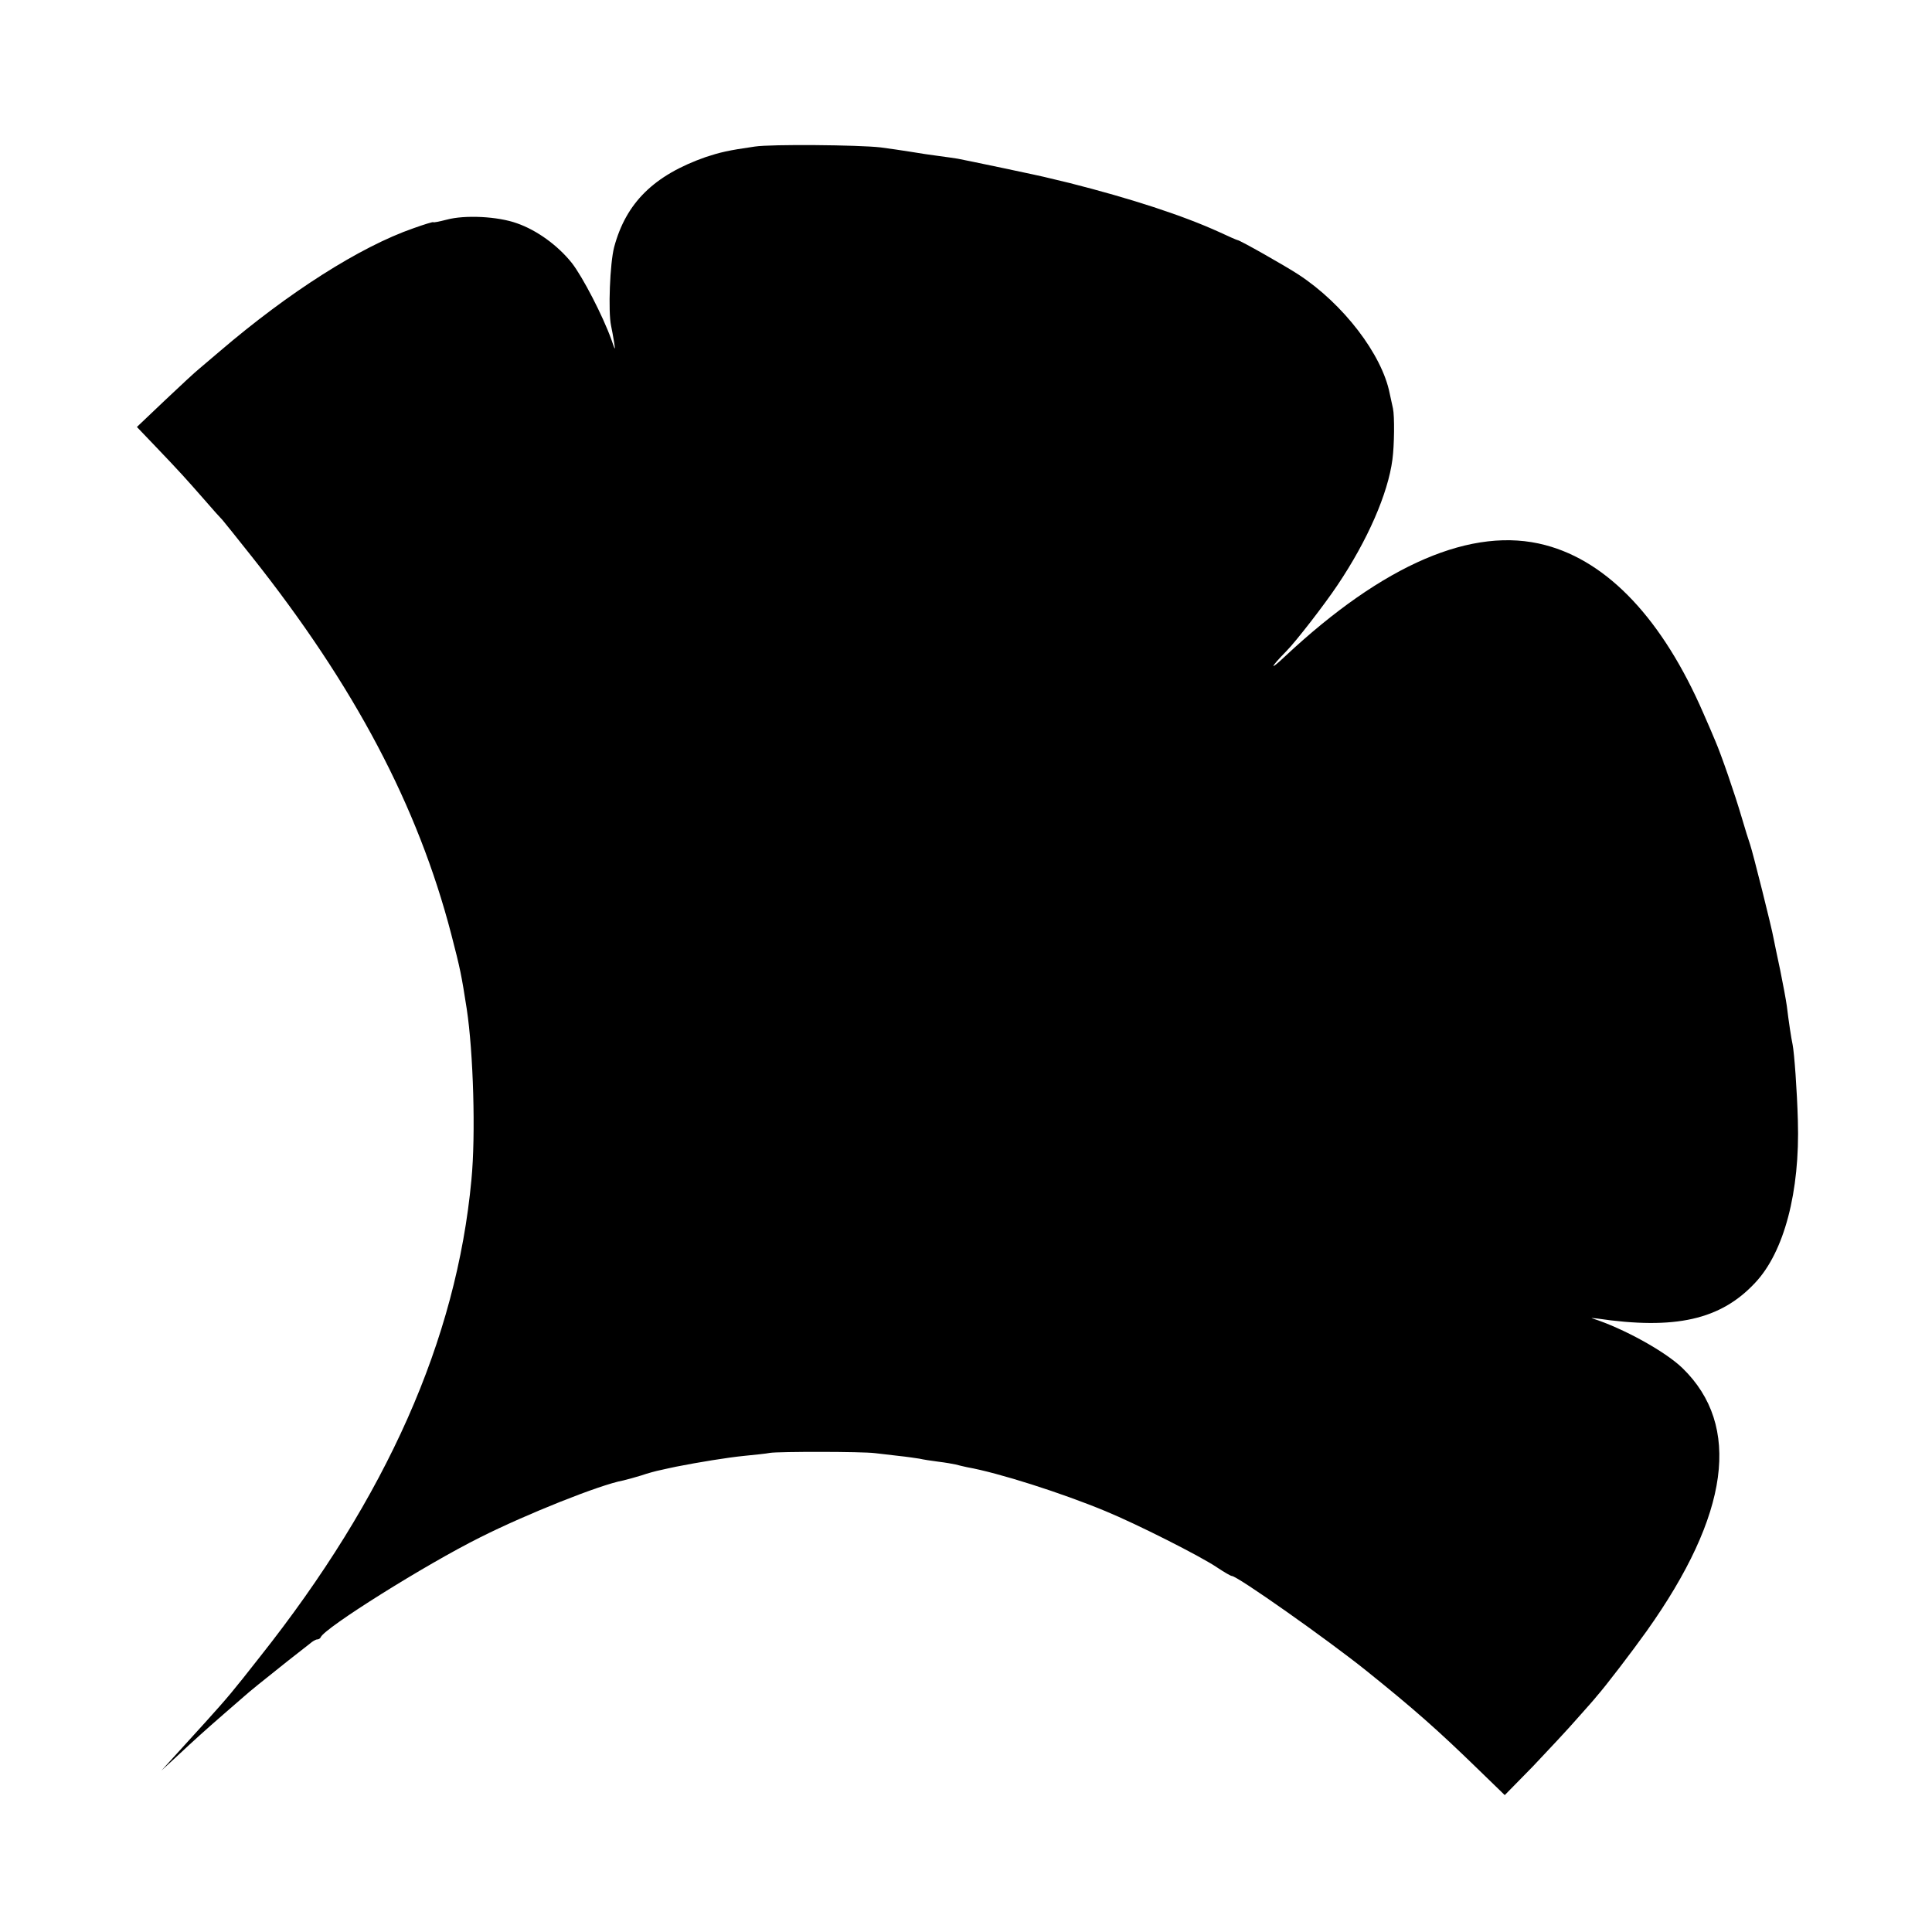
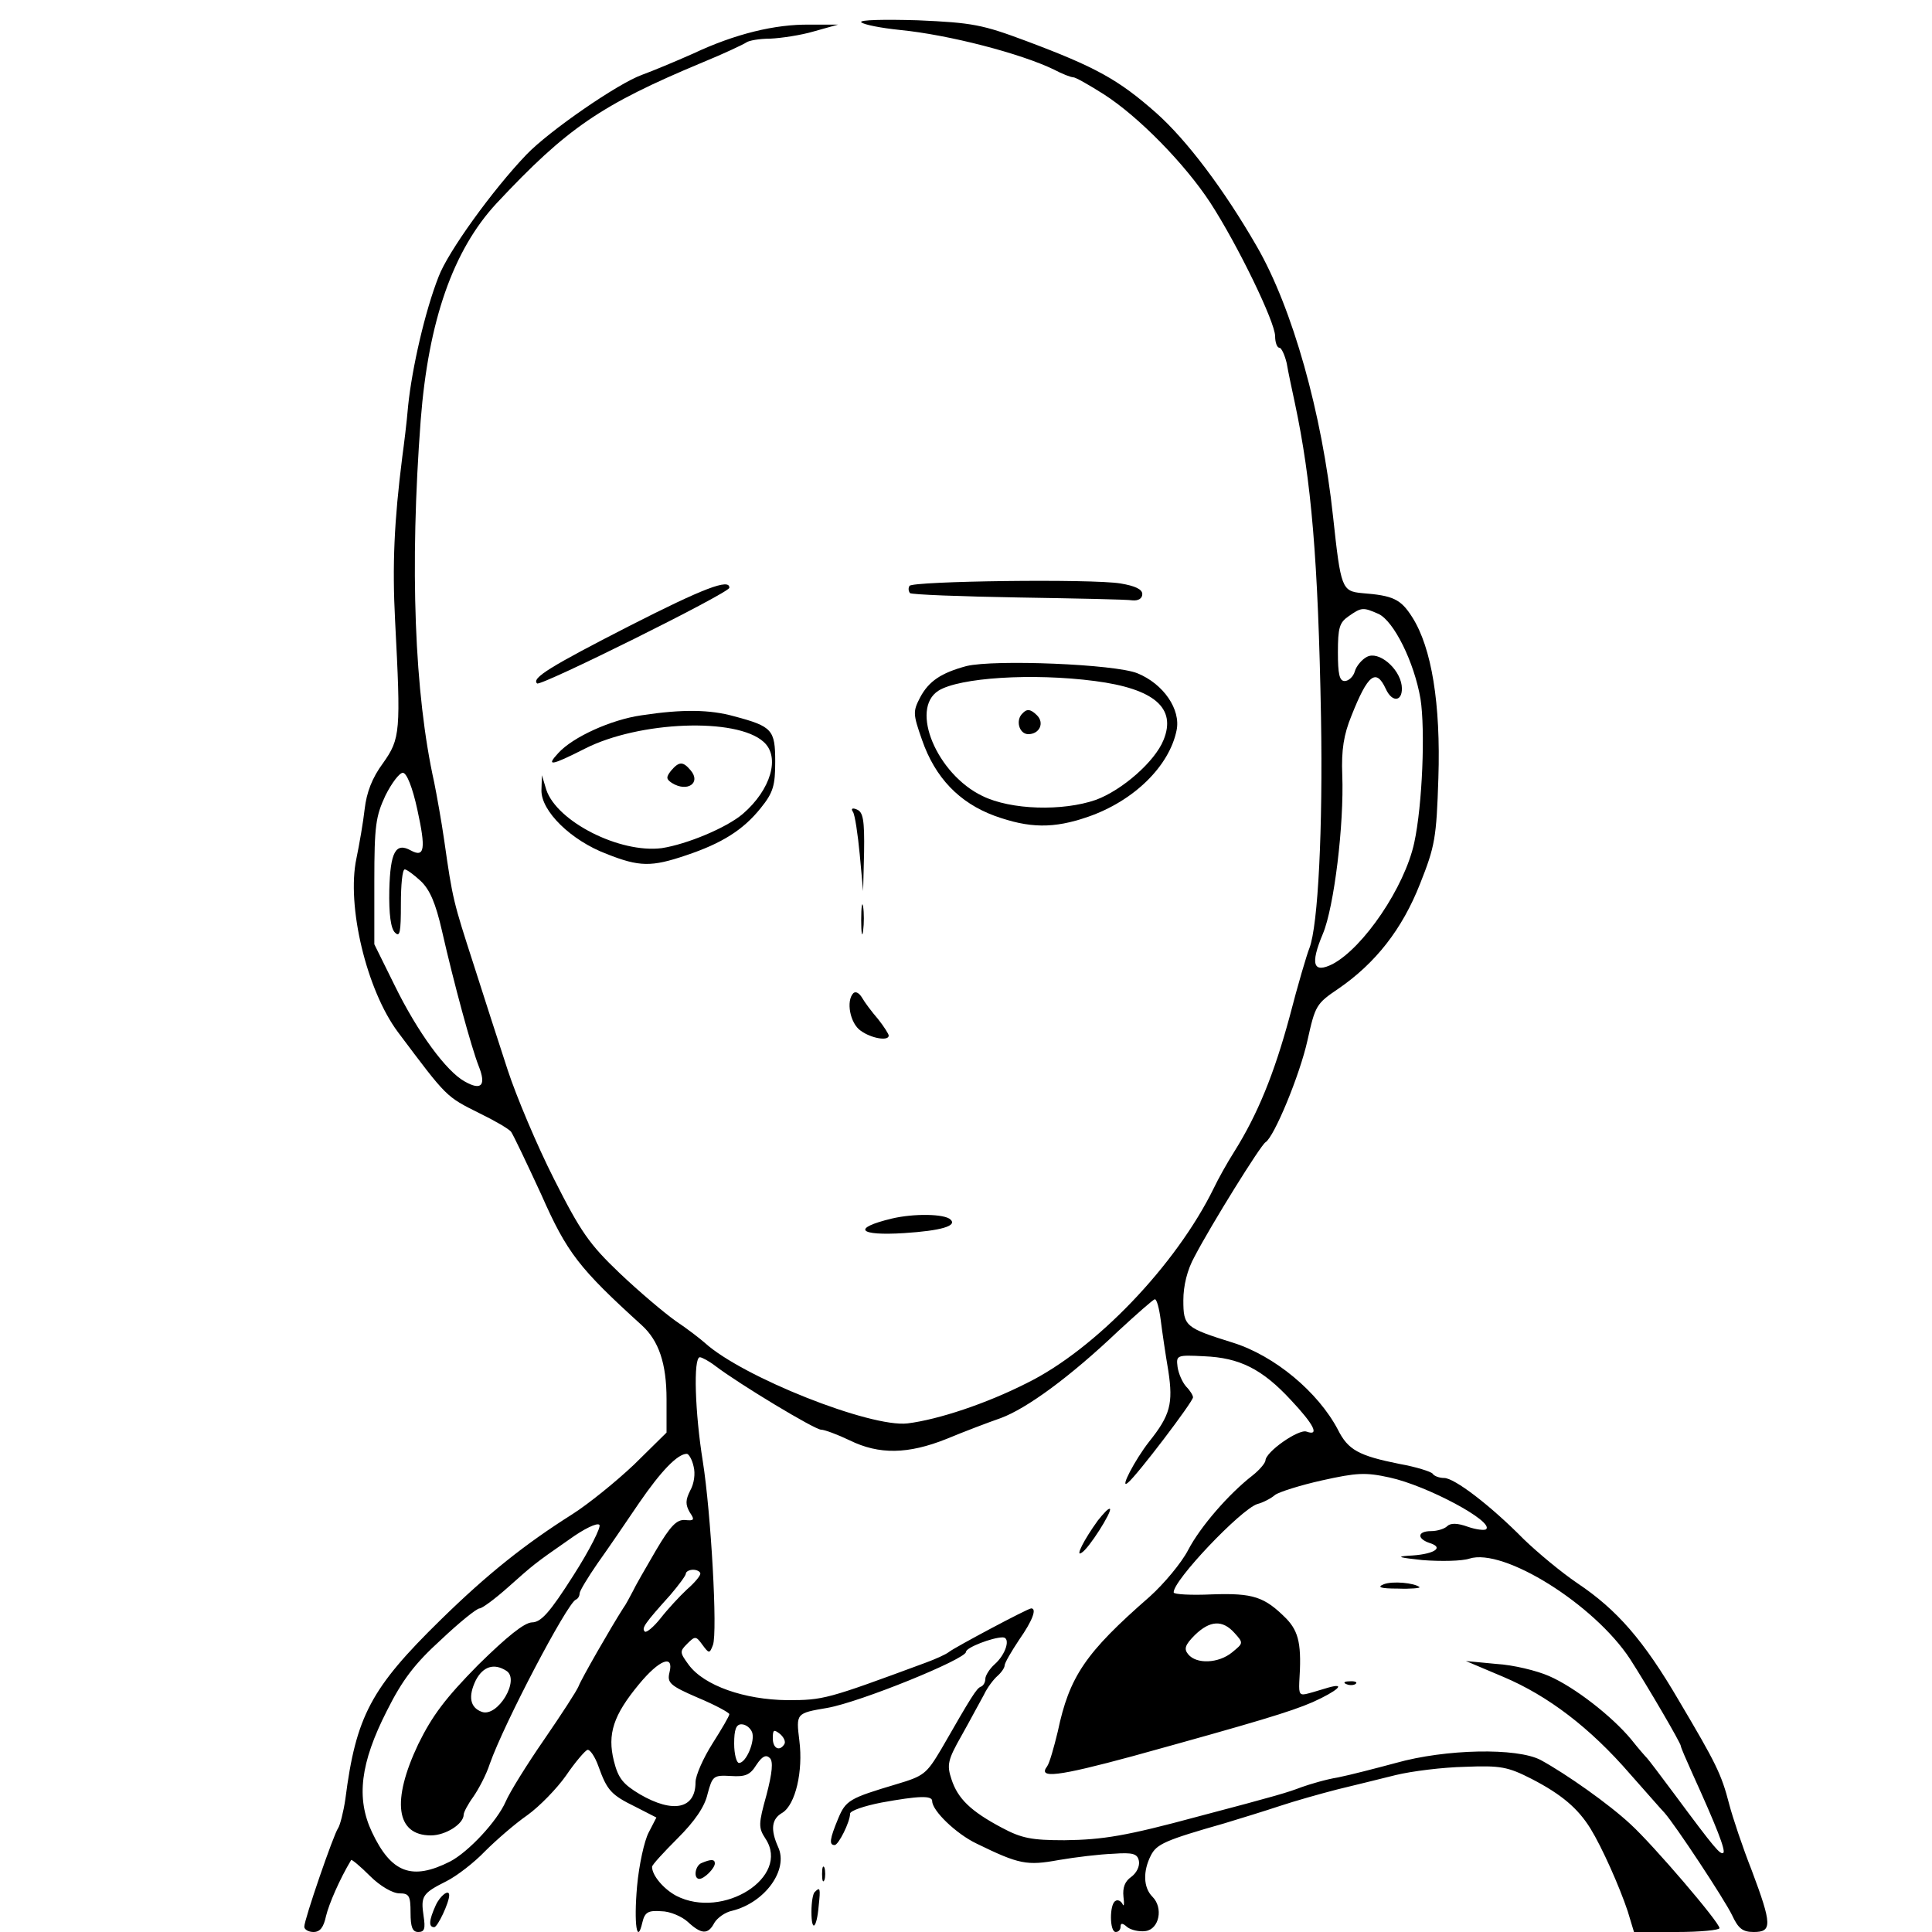
- <svg xmlns="http://www.w3.org/2000/svg" version="1.0" width="700pt" height="700pt" viewBox="0 0 700 700" preserveAspectRatio="xMidYMid meet">
-   <g transform="translate(0,700) scale(0.1,-0.1)" fill="#000000" stroke="none">
-     <path d="M2735 6469 c-98 -14 -126 -21 -178 -38 -188 -66 -289 -166 -332 -327 -15 -58 -22 -232 -11 -284 3 -14 8 -41 11 -60 5 -32 4 -31 -10 10 -31 86 -104 227 -143 277 -51 64 -127 119 -199 144 -69 25 -189 31 -255 13 -27 -7 -48 -11 -48 -9 0 2 -33 -8 -72 -22 -193 -67 -452 -232 -702 -446 -27 -23 -60 -51 -73 -62 -14 -11 -70 -63 -126 -116 l-101 -96 66 -69 c90 -94 114 -121 178 -194 30 -35 60 -68 66 -74 5 -6 53 -65 105 -131 374 -471 603 -905 724 -1370 33 -127 37 -148 56 -270 24 -157 33 -457 17 -620 -54 -579 -307 -1149 -767 -1729 -98 -125 -114 -144 -196 -235 -54 -59 -60 -66 -120 -132 l-40 -44 50 46 c76 71 104 96 175 158 36 31 70 61 76 66 14 13 72 60 154 125 36 28 73 57 83 65 9 8 21 15 26 15 5 0 11 3 13 8 14 34 381 264 578 362 167 84 435 191 518 206 13 3 42 11 65 18 23 8 56 17 72 20 17 4 41 9 55 12 81 16 185 33 245 39 39 4 81 8 95 11 32 5 334 5 380 -1 19 -2 58 -7 86 -10 29 -3 62 -8 75 -10 13 -3 44 -8 69 -11 25 -3 53 -8 62 -10 10 -3 29 -7 42 -10 113 -20 342 -93 501 -159 112 -46 346 -164 406 -205 24 -16 48 -30 52 -30 20 0 346 -230 487 -343 173 -139 259 -215 403 -355 l99 -96 102 104 c55 58 128 136 161 174 33 37 65 73 70 80 32 36 129 163 181 236 301 423 344 745 130 953 -63 61 -216 145 -326 180 -8 2 -1 2 15 0 284 -42 449 -5 574 129 105 111 163 330 155 588 -3 110 -13 245 -19 275 -5 23 -14 82 -21 140 -3 22 -14 81 -24 130 -11 50 -21 101 -24 115 -6 36 -75 311 -85 340 -5 14 -19 59 -31 100 -24 82 -74 227 -95 275 -7 17 -26 62 -43 100 -147 339 -345 550 -573 610 -263 70 -586 -69 -944 -404 -57 -54 -54 -41 5 19 35 35 140 171 186 240 109 162 183 332 199 455 7 51 8 158 2 185 -2 8 -7 33 -12 55 -28 141 -168 324 -330 430 -47 31 -213 125 -221 125 -2 0 -32 13 -66 29 -134 61 -322 122 -543 178 -33 8 -67 16 -75 18 -25 7 -303 65 -330 70 -14 2 -45 7 -70 10 -25 3 -70 10 -100 15 -30 5 -80 12 -110 16 -79 9 -396 12 -455 3z" />
+ <svg xmlns="http://www.w3.org/2000/svg" version="1.0" width="400pt" height="400pt" viewBox="0 0 400 400" preserveAspectRatio="xMidYMid meet">
+   <g transform="translate(0,400) scale(0.1,-0.1)" fill="#000000" stroke="none">
+     <path d="M1783 3954 c5 -5 41 -12 80 -16 102 -10 251 -49 319 -82 17 -9 35 -16 40 -16 5 0 33 -16 63 -35 72 -46 168 -144 221 -225 57 -88 134 -247 134 -276 0 -13 4 -24 9 -24 4 0 11 -15 15 -32 3 -18 11 -55 17 -83 34 -160 48 -322 54 -650 4 -231 -6 -431 -24 -478 -5 -12 -24 -76 -41 -142 -32 -118 -66 -202 -115 -280 -14 -22 -33 -56 -42 -75 -78 -159 -245 -334 -388 -404 -83 -42 -182 -75 -246 -83 -77 -9 -342 96 -420 167 -9 8 -36 29 -60 45 -24 17 -76 61 -116 99 -63 60 -81 86 -136 195 -35 69 -78 171 -96 226 -18 55 -50 154 -71 220 -41 127 -43 133 -60 253 -6 42 -16 97 -21 122 -41 184 -51 445 -28 750 16 206 67 352 157 449 146 156 216 204 427 292 44 18 84 37 90 41 5 4 27 8 50 8 22 1 63 7 90 15 l50 14 -59 0 c-71 1 -154 -19 -241 -60 -36 -16 -84 -36 -106 -44 -50 -18 -192 -116 -239 -165 -70 -73 -163 -202 -182 -253 -28 -71 -55 -189 -63 -267 -3 -36 -9 -83 -12 -105 -17 -134 -21 -225 -15 -340 12 -231 11 -244 -25 -295 -23 -31 -34 -61 -38 -95 -3 -27 -11 -73 -17 -102 -21 -98 21 -273 86 -360 102 -136 99 -133 169 -168 31 -15 60 -32 65 -38 5 -7 33 -66 63 -131 53 -120 78 -152 208 -270 35 -32 51 -79 51 -153 l0 -69 -67 -66 c-38 -36 -95 -82 -128 -103 -98 -62 -175 -123 -273 -219 -144 -141 -175 -199 -197 -371 -4 -27 -11 -54 -15 -60 -9 -12 -70 -189 -70 -204 0 -6 9 -11 19 -11 14 0 21 10 26 33 6 25 28 76 52 116 1 2 19 -13 39 -33 21 -21 47 -36 61 -36 20 0 23 -5 23 -40 0 -30 4 -40 16 -40 13 0 15 7 11 33 -6 41 -3 47 47 72 22 11 58 39 80 62 23 23 62 57 88 75 25 18 61 55 80 82 19 28 39 51 44 53 5 2 16 -14 23 -34 18 -50 26 -59 77 -84 l43 -22 -16 -31 c-9 -17 -20 -67 -24 -111 -7 -79 0 -123 11 -75 5 21 12 25 39 23 18 0 43 -11 55 -22 28 -26 42 -27 55 -2 6 10 22 22 37 25 68 17 117 85 95 132 -16 36 -14 58 9 71 27 17 43 86 35 149 -7 57 -7 57 58 68 68 12 287 101 287 116 0 9 55 30 76 30 17 0 7 -35 -17 -56 -10 -9 -19 -23 -19 -30 0 -7 -4 -14 -9 -16 -9 -3 -20 -21 -82 -129 -31 -52 -36 -56 -93 -73 -97 -29 -105 -33 -121 -72 -17 -41 -19 -54 -7 -54 8 0 32 48 32 65 0 6 29 16 65 23 77 14 105 15 105 3 0 -20 50 -68 92 -88 88 -43 104 -46 170 -34 35 6 85 12 113 13 41 3 50 0 53 -15 2 -11 -5 -25 -16 -33 -13 -9 -18 -22 -16 -41 2 -15 1 -22 -2 -15 -3 6 -10 10 -15 6 -12 -7 -12 -64 1 -64 6 0 10 5 10 11 0 8 4 8 14 -1 8 -6 25 -10 38 -8 28 4 37 48 14 71 -19 19 -20 53 -3 86 12 23 29 31 152 66 33 10 85 26 115 36 30 10 83 25 118 34 34 8 89 22 122 30 33 8 97 16 143 17 74 3 89 0 138 -25 62 -32 96 -61 122 -103 24 -39 60 -120 77 -171 l13 -43 89 0 c48 0 88 4 88 8 0 12 -137 172 -184 215 -45 42 -133 104 -186 133 -49 26 -197 23 -300 -6 -41 -11 -95 -25 -120 -30 -25 -4 -58 -14 -75 -20 -29 -11 -48 -17 -215 -61 -148 -40 -196 -48 -276 -49 -68 0 -89 4 -130 26 -64 34 -91 60 -104 100 -10 30 -8 40 21 91 18 32 38 70 46 84 7 15 20 32 28 39 8 7 15 17 15 22 0 5 14 29 30 53 28 40 37 65 25 65 -7 0 -157 -80 -170 -90 -6 -5 -28 -15 -50 -23 -203 -75 -210 -77 -285 -77 -89 1 -172 30 -204 73 -19 26 -19 28 -3 44 16 16 18 16 31 -2 14 -19 15 -19 22 -1 10 26 -4 274 -21 381 -16 99 -20 215 -6 215 4 0 19 -8 32 -18 50 -38 206 -132 219 -132 7 0 34 -10 59 -22 61 -30 121 -29 201 3 36 15 86 34 112 43 54 20 143 85 243 180 39 36 73 66 76 66 4 0 9 -19 12 -42 3 -24 10 -72 16 -107 10 -67 4 -91 -40 -146 -29 -37 -62 -100 -44 -85 19 15 135 168 135 177 0 4 -6 14 -14 22 -8 9 -16 27 -18 41 -3 24 -2 25 55 22 73 -3 120 -26 180 -91 47 -50 60 -75 32 -65 -16 6 -85 -42 -85 -60 -1 -6 -13 -20 -27 -31 -49 -38 -108 -106 -133 -154 -14 -27 -50 -70 -80 -97 -133 -116 -166 -165 -190 -279 -8 -33 -17 -65 -22 -72 -20 -26 22 -21 177 21 257 71 327 92 373 112 51 23 71 41 32 30 -11 -3 -29 -9 -41 -12 -18 -5 -20 -2 -19 23 5 76 0 104 -27 132 -45 45 -68 53 -154 50 -43 -2 -79 0 -79 4 -2 24 139 172 173 183 12 3 29 12 37 19 8 6 52 20 97 30 72 16 90 17 140 6 78 -17 216 -91 200 -107 -3 -3 -21 -1 -38 5 -22 8 -36 8 -43 1 -5 -5 -20 -10 -33 -10 -29 0 -30 -16 -2 -25 31 -10 5 -24 -46 -26 -26 -2 -16 -4 30 -9 39 -3 82 -2 97 3 71 23 259 -95 333 -208 36 -56 105 -174 105 -180 0 -3 11 -28 24 -57 50 -110 69 -159 64 -164 -6 -5 -18 9 -101 121 -29 39 -54 72 -57 75 -3 3 -18 20 -33 39 -40 48 -117 108 -170 131 -25 11 -74 23 -109 25 l-63 6 78 -33 c92 -39 179 -105 262 -201 33 -37 65 -74 71 -80 23 -26 124 -179 140 -212 13 -28 22 -35 45 -35 38 0 38 15 -4 127 -19 48 -40 111 -47 138 -16 62 -27 84 -104 214 -73 125 -128 188 -210 243 -34 23 -83 64 -111 91 -70 71 -144 127 -165 127 -10 0 -21 4 -24 9 -3 4 -34 14 -68 20 -85 17 -107 29 -128 71 -41 78 -131 153 -217 180 -99 31 -103 34 -103 88 0 30 8 63 23 90 35 67 137 231 147 237 18 11 71 139 87 211 16 72 18 76 64 107 77 53 132 123 169 217 31 78 34 95 38 219 5 154 -14 270 -54 333 -24 38 -40 45 -104 50 -42 4 -44 10 -60 158 -23 215 -84 432 -158 560 -68 118 -145 220 -208 276 -78 69 -125 95 -269 149 -91 34 -111 38 -225 43 -69 2 -121 1 -117 -4z m1071 -1225 c32 -15 74 -100 87 -176 10 -64 4 -220 -13 -298 -20 -92 -105 -217 -169 -251 -40 -20 -47 -1 -20 63 23 55 44 226 40 329 -2 51 3 83 19 122 34 86 51 99 71 56 14 -31 37 -26 33 7 -5 36 -48 72 -72 59 -10 -5 -22 -19 -25 -30 -3 -11 -13 -20 -21 -20 -11 0 -14 15 -14 59 0 51 3 62 22 75 27 19 30 19 62 5z m-1990 -405 c18 -82 15 -100 -13 -85 -32 18 -43 -3 -45 -82 -1 -49 3 -80 12 -88 10 -10 12 1 12 59 0 40 3 72 8 72 4 0 19 -11 33 -24 19 -18 31 -46 44 -103 25 -110 61 -242 76 -280 16 -40 6 -52 -29 -32 -38 21 -97 101 -145 199 l-42 85 0 130 c0 116 3 135 23 178 13 26 29 47 36 47 8 0 20 -30 30 -76z m572 -1360 c4 -15 1 -36 -7 -50 -10 -20 -10 -29 -1 -45 11 -16 9 -18 -10 -16 -17 1 -30 -12 -60 -63 -21 -36 -43 -74 -48 -85 -6 -11 -14 -27 -20 -35 -25 -39 -87 -147 -92 -161 -4 -10 -36 -59 -71 -110 -36 -52 -72 -110 -80 -129 -18 -41 -77 -104 -115 -124 -79 -40 -122 -24 -162 61 -33 70 -24 143 31 251 32 64 58 98 112 147 38 36 74 65 80 65 5 0 31 19 58 43 53 47 53 48 128 100 29 21 57 35 62 30 4 -4 -20 -52 -54 -105 -49 -77 -67 -97 -86 -97 -16 -1 -51 -29 -111 -88 -68 -69 -95 -105 -124 -164 -56 -118 -46 -189 26 -189 31 0 68 24 68 43 0 5 9 22 20 37 11 16 27 46 34 68 30 85 160 332 178 340 5 2 8 8 8 13 0 5 17 33 37 62 20 28 59 85 86 125 46 67 80 102 99 102 4 0 11 -12 14 -26z m14 -222 c0 -5 -13 -20 -28 -33 -15 -14 -40 -41 -54 -59 -15 -19 -30 -31 -33 -28 -7 7 -1 16 53 76 17 20 32 40 32 44 0 4 7 8 15 8 8 0 15 -4 15 -8z m1106 -123 c19 -21 18 -21 -5 -40 -28 -23 -74 -25 -91 -4 -9 11 -7 19 14 40 31 30 57 32 82 4z m-1170 -82 c-5 -21 1 -27 59 -52 36 -15 65 -31 65 -34 0 -4 -16 -31 -35 -61 -19 -30 -35 -66 -35 -80 0 -55 -46 -65 -115 -25 -35 21 -45 33 -54 69 -14 56 -1 95 52 159 42 51 73 63 63 24z m-338 4 c30 -18 -18 -98 -51 -85 -24 9 -28 32 -12 65 15 29 38 36 63 20z m509 -127 c7 -18 -12 -64 -27 -64 -5 0 -10 18 -10 40 0 29 4 40 15 40 9 0 18 -7 22 -16z m67 -25 c-10 -16 -24 -9 -24 12 0 18 2 19 15 9 8 -7 12 -16 9 -21z m-37 -105 c-17 -61 -17 -68 -2 -91 52 -79 -88 -168 -185 -118 -26 14 -50 42 -50 60 0 4 24 30 53 59 35 35 56 65 62 92 10 37 12 39 48 37 30 -2 40 2 53 23 12 18 20 22 28 14 7 -7 5 -30 -7 -76z" />
+     <path d="M1453 143 c-14 -5 -18 -33 -5 -33 10 0 32 22 32 32 0 9 -8 9 -27 1z" />
+     <path d="M1883 2787 c-3 -5 -2 -11 1 -15 4 -3 104 -7 224 -9 119 -2 226 -4 237 -6 12 -1 20 4 20 13 0 10 -15 17 -45 22 -60 10 -431 5 -437 -5z" />
+     <path d="M1303 2704 c-164 -84 -203 -108 -191 -119 6 -7 397 187 398 198 1 20 -54 -1 -207 -79z" />
+     <path d="M2001 2621 c-52 -14 -78 -31 -96 -65 -15 -29 -15 -34 4 -88 27 -78 77 -130 150 -157 72 -26 122 -27 194 -2 95 33 168 105 183 179 9 43 -27 96 -81 118 -46 19 -296 29 -354 15z m266 -31 c123 -16 169 -56 142 -122 -18 -45 -86 -104 -140 -124 -69 -24 -176 -21 -235 8 -94 45 -151 180 -91 218 43 27 194 37 324 20z" />
+     <path d="M2117 2523 c-15 -14 -7 -43 12 -43 23 0 34 23 18 39 -13 13 -21 14 -30 4z" />
+     <path d="M1328 2519 c-63 -9 -142 -45 -172 -78 -26 -28 -16 -27 55 9 112 57 314 65 370 14 35 -31 15 -99 -43 -149 -34 -29 -116 -63 -168 -71 -87 -11 -217 55 -239 121 l-9 30 -1 -31 c-1 -43 61 -104 135 -132 68 -27 93 -27 164 -3 75 25 119 53 155 98 26 32 30 47 30 96 0 66 -6 73 -85 94 -50 14 -107 15 -192 2z" />
+     <path d="M1389 2404 c-10 -13 -10 -17 2 -25 32 -20 61 0 39 26 -16 19 -24 19 -41 -1z" />
+     <path d="M1766 2319 c4 -6 10 -46 14 -88 l7 -76 2 81 c1 66 -2 83 -15 88 -9 4 -13 2 -8 -5z" />
+     <path d="M1783 2095 c0 -27 2 -38 4 -22 2 15 2 37 0 50 -2 12 -4 0 -4 -28z" />
+     <path d="M1767 1944 c-16 -16 -7 -63 15 -78 22 -16 58 -22 58 -10 0 3 -10 19 -22 34 -13 15 -28 35 -33 44 -6 10 -13 14 -18 10z" />
+     <path d="M1846 1477 c-83 -20 -69 -36 26 -30 77 5 110 15 96 28 -12 12 -76 13 -122 2z" />
+     <path d="M2273 852 c-29 -40 -47 -76 -34 -67 15 8 64 86 59 91 -3 2 -13 -9 -25 -24z" />
+     <path d="M2865 720 c-15 -6 -7 -9 29 -9 27 -1 47 1 45 3 -11 9 -56 13 -74 6z" />
+     <path d="M2788 513 c7 -3 16 -2 19 1 4 3 -2 6 -13 5 -11 0 -14 -3 -6 -6z" />
+     <path d="M1702 120 c0 -14 2 -19 5 -12 2 6 2 18 0 25 -3 6 -5 1 -5 -13z" />
+     <path d="M1687 83 c-4 -3 -7 -22 -7 -41 0 -44 11 -35 15 12 4 37 3 40 -8 29z" />
+     <path d="M902 55 c-14 -31 -15 -45 -3 -45 7 0 31 51 31 66 0 14 -19 -1 -28 -21z" />
  </g>
</svg>
